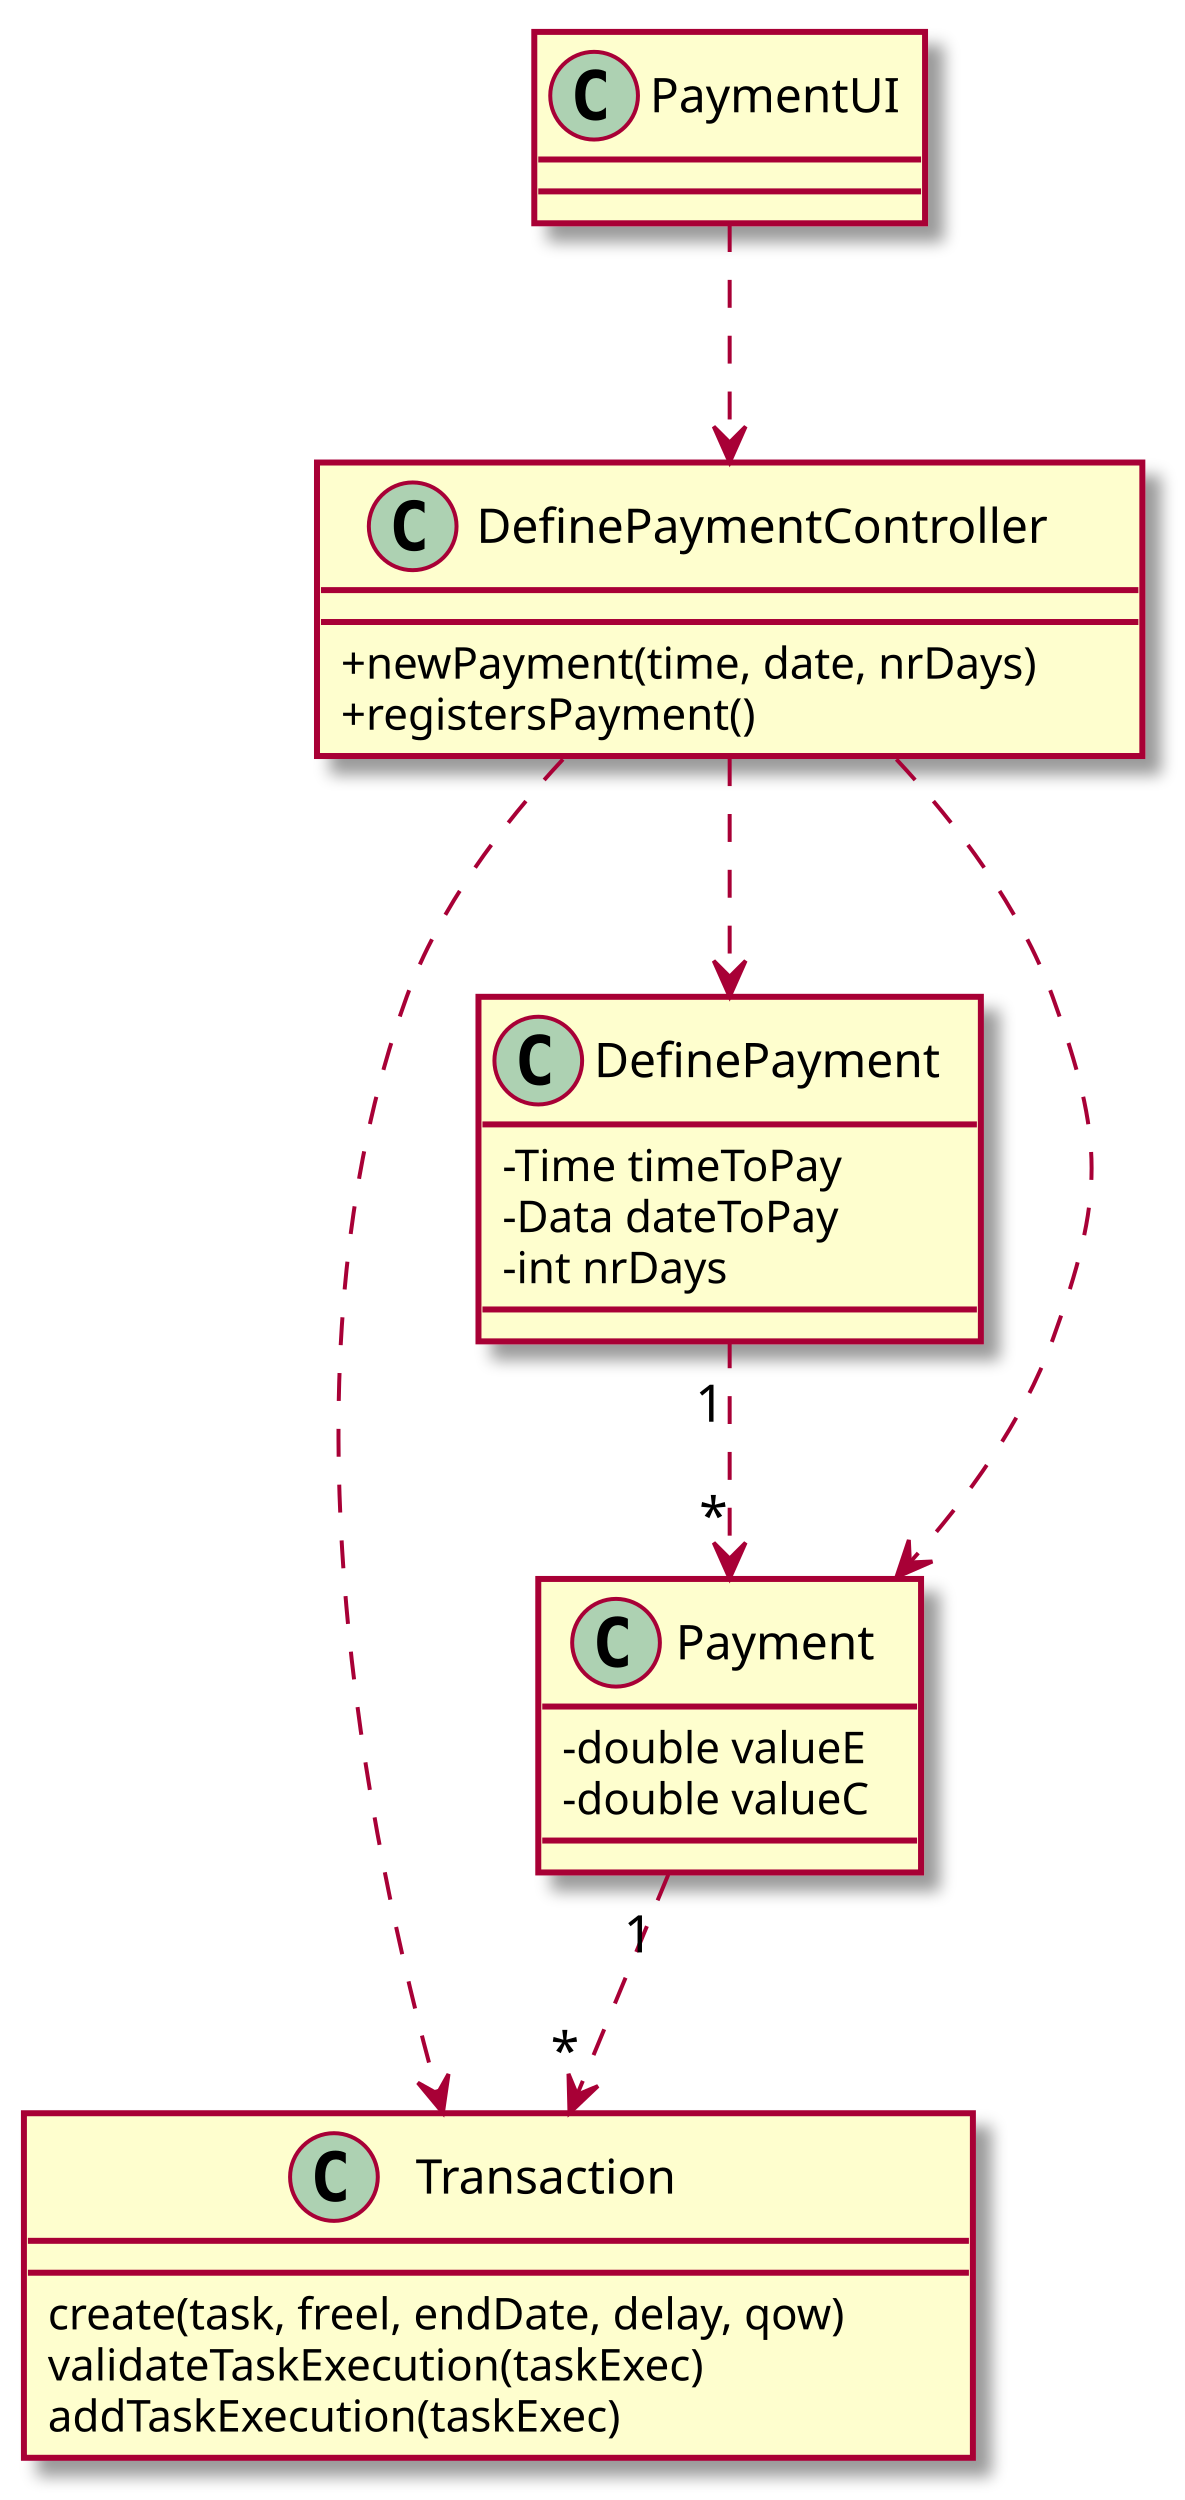
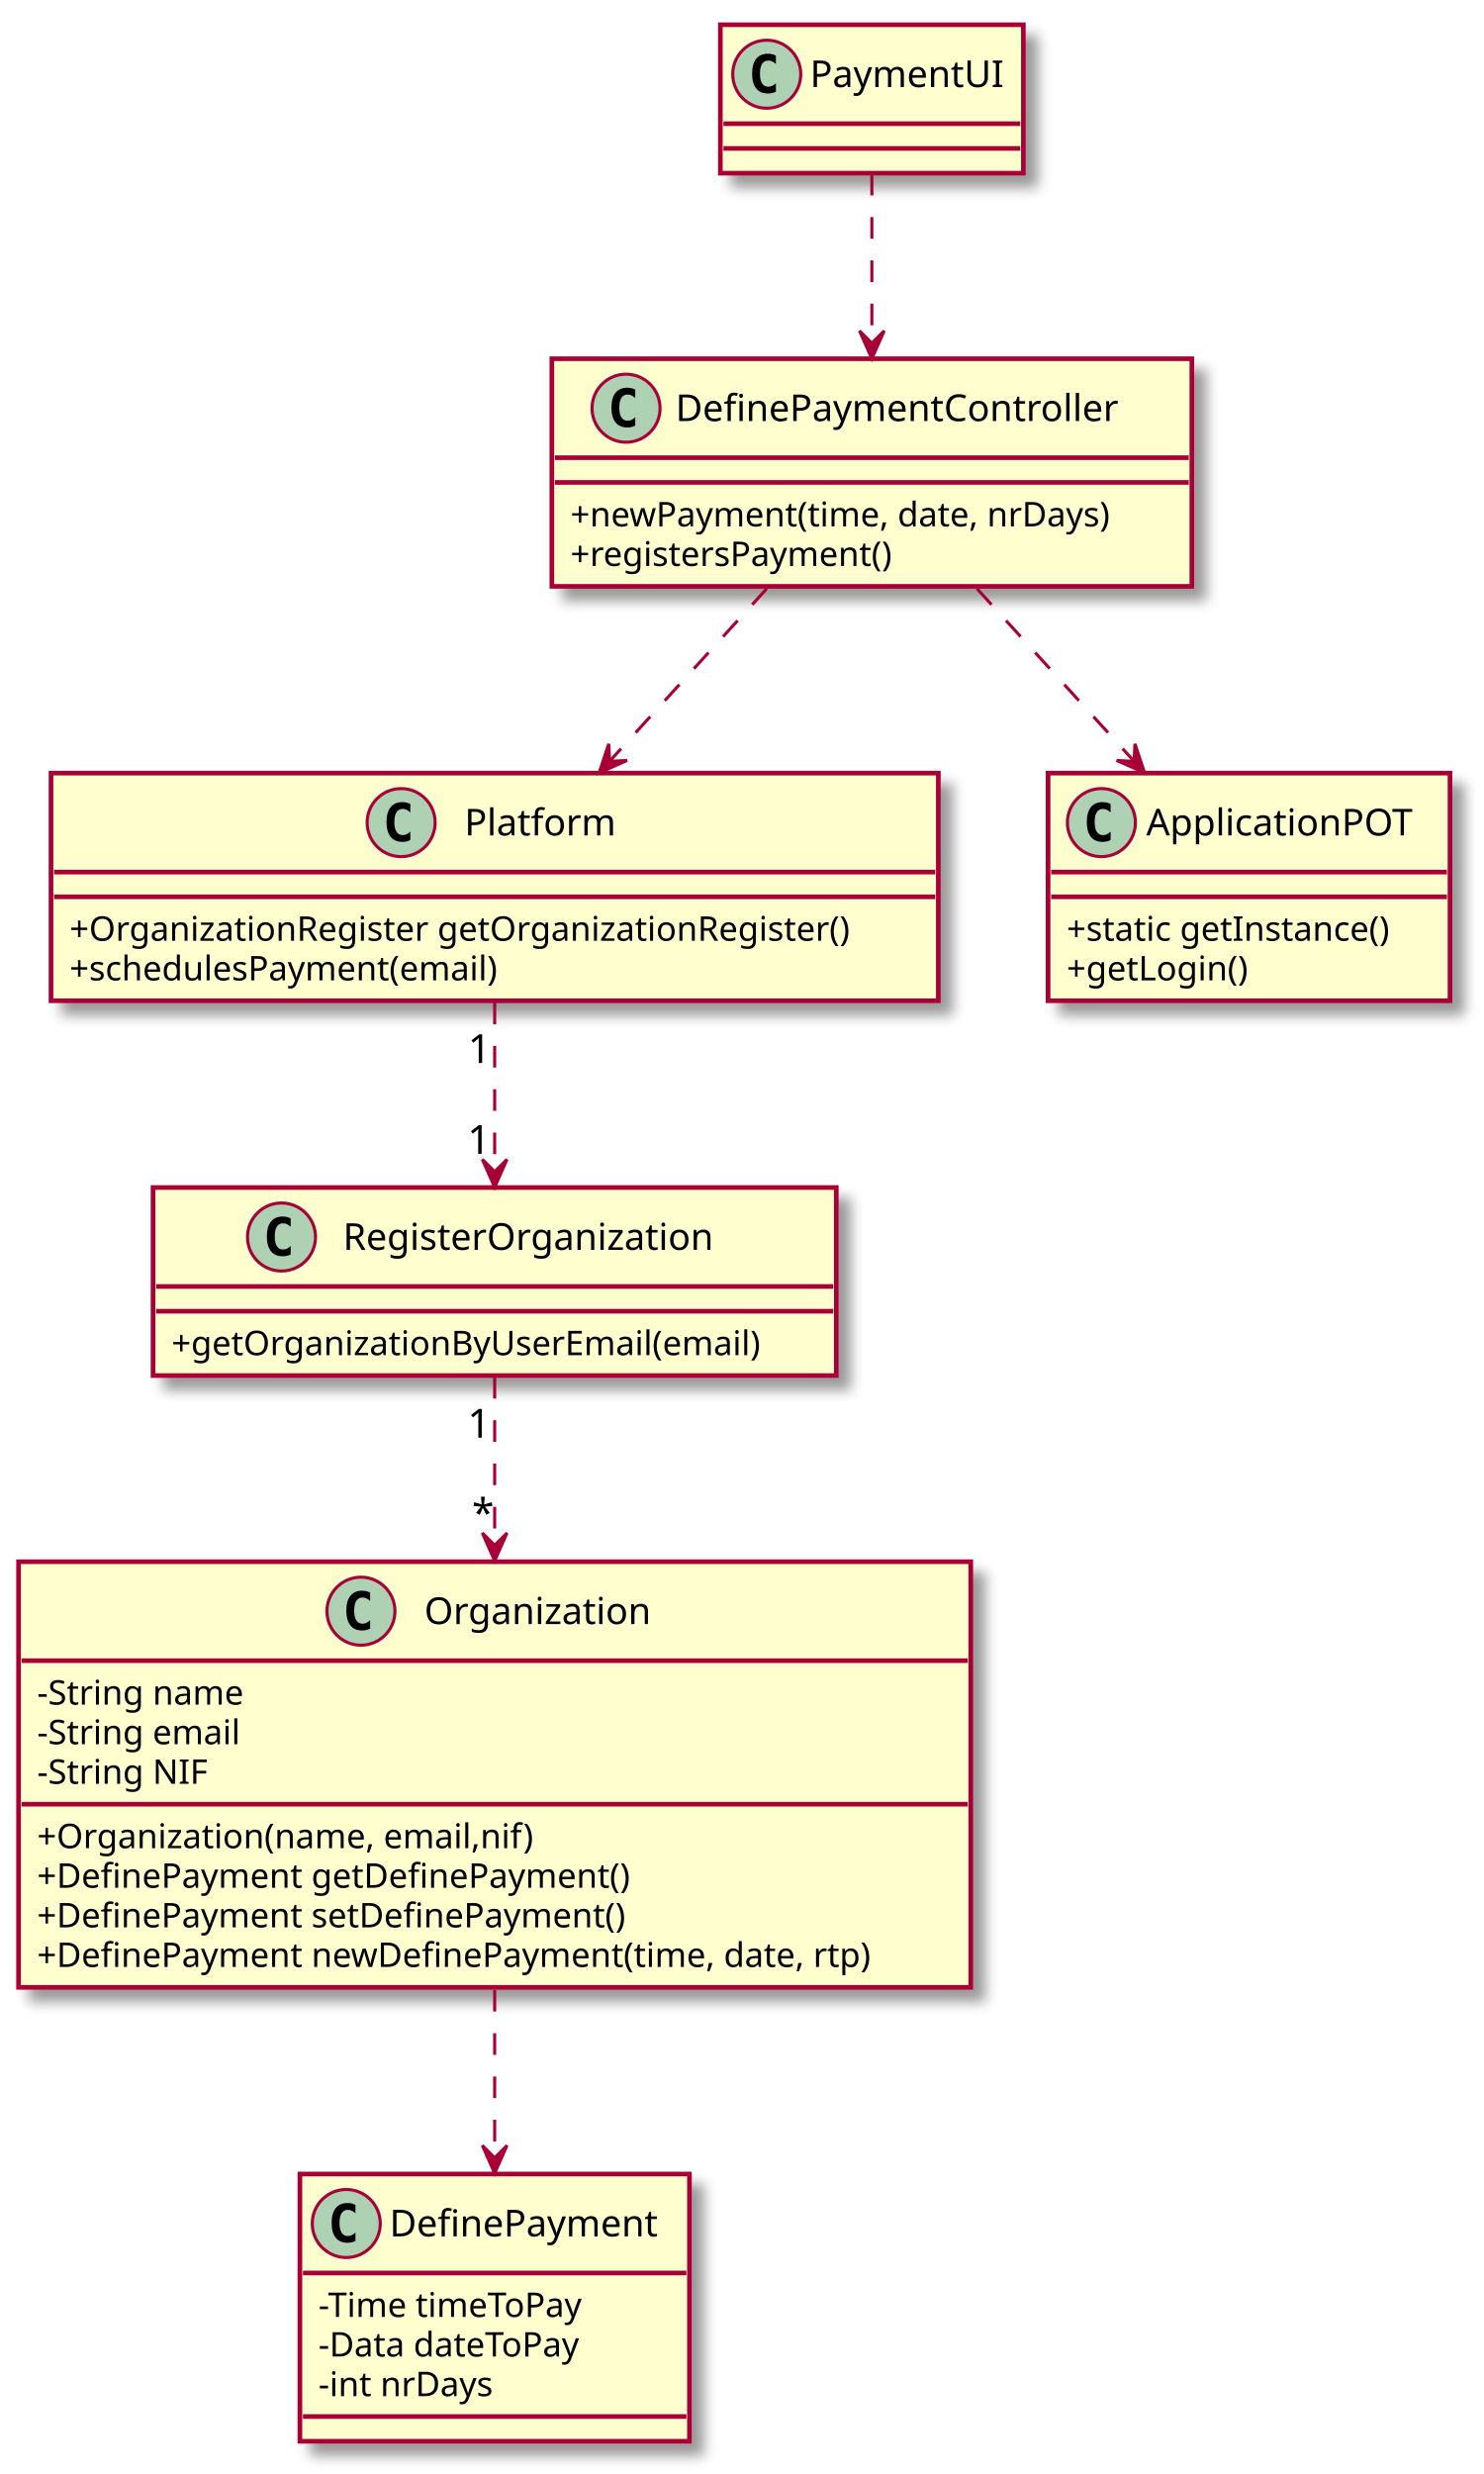
- <svg xmlns="http://www.w3.org/2000/svg" contentScriptType="application/ecmascript" contentStyleType="text/css" height="627px" preserveAspectRatio="none" style="width:297px;height:627px;" version="1.1" viewBox="0 0 297 627" width="297px" zoomAndPan="magnify">
+ <svg xmlns="http://www.w3.org/2000/svg" contentScriptType="application/ecmascript" contentStyleType="text/css" height="800px" preserveAspectRatio="none" style="width:480px;height:800px;" version="1.1" viewBox="0 0 480 800" width="480px" zoomAndPan="magnify">
  <defs>
-     <filter height="300%" id="fw03shby6am7h" width="300%" x="-1" y="-1">
+     <filter height="300%" id="frhb6oevmotyx" width="300%" x="-1" y="-1">
      <feGaussianBlur result="blurOut" stdDeviation="2.0" />
      <feColorMatrix in="blurOut" result="blurOut2" type="matrix" values="0 0 0 0 0 0 0 0 0 0 0 0 0 0 0 0 0 0 .4 0" />
      <feOffset dx="4.0" dy="4.0" in="blurOut2" result="blurOut3" />
      <feBlend in="SourceGraphic" in2="blurOut3" mode="normal" />
    </filter>
  </defs>
  <g>
-     <rect fill="#FEFECE" filter="url(#fw03shby6am7h)" height="86.414" id="Transaction" style="stroke: #A80036; stroke-width: 1.5;" width="238" x="6" y="530" />
-     <ellipse cx="83.75" cy="546" fill="#ADD1B2" rx="11" ry="11" style="stroke: #A80036; stroke-width: 1.0;" />
-     <path d="M86.719,551.641 Q86.141,551.938 85.5,552.086 Q84.859,552.234 84.156,552.234 Q81.656,552.234 80.336,550.586 Q79.016,548.938 79.016,545.812 Q79.016,542.688 80.336,541.031 Q81.656,539.375 84.156,539.375 Q84.859,539.375 85.508,539.531 Q86.156,539.688 86.719,539.984 L86.719,542.703 Q86.094,542.125 85.5,541.852 Q84.906,541.578 84.281,541.578 Q82.938,541.578 82.25,542.648 Q81.562,543.719 81.562,545.812 Q81.562,547.906 82.25,548.977 Q82.938,550.047 84.281,550.047 Q84.906,550.047 85.5,549.773 Q86.094,549.5 86.719,548.922 L86.719,551.641 Z " />
-     <text fill="#000000" font-family="sans-serif" font-size="12" lengthAdjust="spacingAndGlyphs" textLength="74" x="104.25" y="550.154">Transaction</text>
-     <line style="stroke: #A80036; stroke-width: 1.5;" x1="7" x2="243" y1="562" y2="562" />
-     <line style="stroke: #A80036; stroke-width: 1.5;" x1="7" x2="243" y1="570" y2="570" />
-     <text fill="#000000" font-family="sans-serif" font-size="11" lengthAdjust="spacingAndGlyphs" textLength="226" x="12" y="584.21">create(task, freel, endDate, delay, qow)</text>
-     <text fill="#000000" font-family="sans-serif" font-size="11" lengthAdjust="spacingAndGlyphs" textLength="183" x="12" y="597.015">validateTaskExecution(taskExec)</text>
-     <text fill="#000000" font-family="sans-serif" font-size="11" lengthAdjust="spacingAndGlyphs" textLength="160" x="12" y="609.82">addTaskExecution(taskExec)</text>
-     <rect fill="#FEFECE" filter="url(#fw03shby6am7h)" height="86.414" id="DefinePayment" style="stroke: #A80036; stroke-width: 1.5;" width="126" x="120" y="250" />
-     <ellipse cx="135" cy="266" fill="#ADD1B2" rx="11" ry="11" style="stroke: #A80036; stroke-width: 1.0;" />
-     <path d="M137.969,271.641 Q137.391,271.938 136.75,272.086 Q136.109,272.234 135.406,272.234 Q132.906,272.234 131.586,270.586 Q130.266,268.938 130.266,265.812 Q130.266,262.688 131.586,261.031 Q132.906,259.375 135.406,259.375 Q136.109,259.375 136.758,259.531 Q137.406,259.688 137.969,259.984 L137.969,262.703 Q137.344,262.125 136.75,261.852 Q136.156,261.578 135.531,261.578 Q134.188,261.578 133.5,262.648 Q132.812,263.719 132.812,265.812 Q132.812,267.906 133.5,268.977 Q134.188,270.047 135.531,270.047 Q136.156,270.047 136.75,269.773 Q137.344,269.5 137.969,268.922 L137.969,271.641 Z " />
-     <text fill="#000000" font-family="sans-serif" font-size="12" lengthAdjust="spacingAndGlyphs" textLength="94" x="149" y="270.154">DefinePayment</text>
-     <line style="stroke: #A80036; stroke-width: 1.5;" x1="121" x2="245" y1="282" y2="282" />
-     <text fill="#000000" font-family="sans-serif" font-size="11" lengthAdjust="spacingAndGlyphs" textLength="95" x="126" y="296.21">-Time timeToPay</text>
-     <text fill="#000000" font-family="sans-serif" font-size="11" lengthAdjust="spacingAndGlyphs" textLength="93" x="126" y="309.015">-Data dateToPay</text>
-     <text fill="#000000" font-family="sans-serif" font-size="11" lengthAdjust="spacingAndGlyphs" textLength="62" x="126" y="321.82">-int nrDays</text>
-     <line style="stroke: #A80036; stroke-width: 1.5;" x1="121" x2="245" y1="328.414" y2="328.414" />
-     <rect fill="#FEFECE" filter="url(#fw03shby6am7h)" height="73.609" id="Payment" style="stroke: #A80036; stroke-width: 1.5;" width="96" x="135" y="396" />
-     <ellipse cx="154.5" cy="412" fill="#ADD1B2" rx="11" ry="11" style="stroke: #A80036; stroke-width: 1.0;" />
-     <path d="M157.469,417.641 Q156.891,417.938 156.25,418.086 Q155.609,418.234 154.906,418.234 Q152.406,418.234 151.086,416.586 Q149.766,414.938 149.766,411.812 Q149.766,408.688 151.086,407.031 Q152.406,405.375 154.906,405.375 Q155.609,405.375 156.258,405.531 Q156.906,405.688 157.469,405.984 L157.469,408.703 Q156.844,408.125 156.25,407.852 Q155.656,407.578 155.031,407.578 Q153.688,407.578 153,408.648 Q152.312,409.719 152.312,411.812 Q152.312,413.906 153,414.977 Q153.688,416.047 155.031,416.047 Q155.656,416.047 156.25,415.773 Q156.844,415.5 157.469,414.922 L157.469,417.641 Z " />
-     <text fill="#000000" font-family="sans-serif" font-size="12" lengthAdjust="spacingAndGlyphs" textLength="54" x="169.5" y="416.154">Payment</text>
-     <line style="stroke: #A80036; stroke-width: 1.5;" x1="136" x2="230" y1="428" y2="428" />
-     <text fill="#000000" font-family="sans-serif" font-size="11" lengthAdjust="spacingAndGlyphs" textLength="83" x="141" y="442.21">-double valueE</text>
-     <text fill="#000000" font-family="sans-serif" font-size="11" lengthAdjust="spacingAndGlyphs" textLength="84" x="141" y="455.015">-double valueC</text>
-     <line style="stroke: #A80036; stroke-width: 1.5;" x1="136" x2="230" y1="461.609" y2="461.609" />
-     <rect fill="#FEFECE" filter="url(#fw03shby6am7h)" height="73.609" id="DefinePaymentController" style="stroke: #A80036; stroke-width: 1.5;" width="207" x="79.5" y="116" />
-     <ellipse cx="103.5" cy="132" fill="#ADD1B2" rx="11" ry="11" style="stroke: #A80036; stroke-width: 1.0;" />
-     <path d="M106.469,137.641 Q105.891,137.938 105.25,138.086 Q104.609,138.234 103.906,138.234 Q101.406,138.234 100.086,136.586 Q98.766,134.938 98.766,131.812 Q98.766,128.688 100.086,127.031 Q101.406,125.375 103.906,125.375 Q104.609,125.375 105.258,125.531 Q105.906,125.688 106.469,125.984 L106.469,128.703 Q105.844,128.125 105.25,127.852 Q104.656,127.578 104.031,127.578 Q102.688,127.578 102,128.648 Q101.312,129.719 101.312,131.812 Q101.312,133.906 102,134.977 Q102.688,136.047 104.031,136.047 Q104.656,136.047 105.25,135.773 Q105.844,135.5 106.469,134.922 L106.469,137.641 Z " />
-     <text fill="#000000" font-family="sans-serif" font-size="12" lengthAdjust="spacingAndGlyphs" textLength="155" x="119.5" y="136.154">DefinePaymentController</text>
-     <line style="stroke: #A80036; stroke-width: 1.5;" x1="80.5" x2="285.5" y1="148" y2="148" />
-     <line style="stroke: #A80036; stroke-width: 1.5;" x1="80.5" x2="285.5" y1="156" y2="156" />
-     <text fill="#000000" font-family="sans-serif" font-size="11" lengthAdjust="spacingAndGlyphs" textLength="195" x="85.5" y="170.21">+newPayment(time, date, nrDays)</text>
-     <text fill="#000000" font-family="sans-serif" font-size="11" lengthAdjust="spacingAndGlyphs" textLength="118" x="85.5" y="183.015">+registersPayment()</text>
-     <rect fill="#FEFECE" filter="url(#fw03shby6am7h)" height="48" id="PaymentUI" style="stroke: #A80036; stroke-width: 1.5;" width="98" x="134" y="8" />
-     <ellipse cx="149" cy="24" fill="#ADD1B2" rx="11" ry="11" style="stroke: #A80036; stroke-width: 1.0;" />
-     <path d="M151.969,29.641 Q151.391,29.938 150.75,30.086 Q150.109,30.234 149.406,30.234 Q146.906,30.234 145.586,28.586 Q144.266,26.938 144.266,23.812 Q144.266,20.688 145.586,19.031 Q146.906,17.375 149.406,17.375 Q150.109,17.375 150.758,17.531 Q151.406,17.688 151.969,17.984 L151.969,20.703 Q151.344,20.125 150.75,19.852 Q150.156,19.578 149.531,19.578 Q148.188,19.578 147.5,20.648 Q146.812,21.719 146.812,23.812 Q146.812,25.906 147.5,26.977 Q148.188,28.047 149.531,28.047 Q150.156,28.047 150.75,27.773 Q151.344,27.5 151.969,26.922 L151.969,29.641 Z " />
-     <text fill="#000000" font-family="sans-serif" font-size="12" lengthAdjust="spacingAndGlyphs" textLength="66" x="163" y="28.154">PaymentUI</text>
-     <line style="stroke: #A80036; stroke-width: 1.5;" x1="135" x2="231" y1="40" y2="40" />
-     <line style="stroke: #A80036; stroke-width: 1.5;" x1="135" x2="231" y1="48" y2="48" />
-     <path d="M183,56.195 C183,71.829 183,92.596 183,110.885 " fill="none" id="PaymentUI-&gt;DefinePaymentController" style="stroke: #A80036; stroke-width: 1.0; stroke-dasharray: 7.0,7.0;" />
-     <polygon fill="#A80036" points="183,115.972,187,106.972,183,110.972,179,106.972,183,115.972" style="stroke: #A80036; stroke-width: 1.0;" />
-     <path d="M141.184,190.439 C125.756,206.98 110.078,227.725 102,250 C68.332,342.845 91.703,460.367 109.683,524.977 " fill="none" id="DefinePaymentController-&gt;Transaction" style="stroke: #A80036; stroke-width: 1.0; stroke-dasharray: 7.0,7.0;" />
-     <polygon fill="#A80036" points="111.077,529.917,112.484,520.17,109.719,525.105,104.784,522.341,111.077,529.917" style="stroke: #A80036; stroke-width: 1.0;" />
-     <path d="M183,190.15 C183,206.815 183,226.692 183,244.51 " fill="none" id="DefinePaymentController-&gt;DefinePayment" style="stroke: #A80036; stroke-width: 1.0; stroke-dasharray: 7.0,7.0;" />
-     <polygon fill="#A80036" points="183,249.967,187,240.967,183,244.967,179,240.967,183,249.967" style="stroke: #A80036; stroke-width: 1.0;" />
-     <path d="M224.816,190.439 C240.244,206.98 255.922,227.725 264,250 C277.03,285.933 277.03,300.067 264,336 C256.553,356.535 242.647,375.769 228.433,391.608 " fill="none" id="DefinePaymentController-&gt;Payment" style="stroke: #A80036; stroke-width: 1.0; stroke-dasharray: 7.0,7.0;" />
-     <polygon fill="#A80036" points="224.816,395.561,233.842,391.622,228.191,391.872,227.941,386.221,224.816,395.561" style="stroke: #A80036; stroke-width: 1.0;" />
-     <path d="M167.609,470.15 C160.646,486.958 152.328,507.035 144.898,524.97 " fill="none" id="Payment-&gt;Transaction" style="stroke: #A80036; stroke-width: 1.0; stroke-dasharray: 7.0,7.0;" />
-     <polygon fill="#A80036" points="142.828,529.967,149.968,523.183,144.742,525.348,142.577,520.121,142.828,529.967" style="stroke: #A80036; stroke-width: 1.0;" />
-     <text fill="#000000" font-family="sans-serif" font-size="13" lengthAdjust="spacingAndGlyphs" textLength="8" x="156.398" y="489.655">1</text>
-     <text fill="#000000" font-family="sans-serif" font-size="13" lengthAdjust="spacingAndGlyphs" textLength="7" x="138.111" y="518.958">*</text>
-     <path d="M183,336.147 C183,353.476 183,373.392 183,390.642 " fill="none" id="DefinePayment-&gt;Payment" style="stroke: #A80036; stroke-width: 1.0; stroke-dasharray: 7.0,7.0;" />
-     <polygon fill="#A80036" points="183,395.903,187,386.903,183,390.903,179,386.903,183,395.903" style="stroke: #A80036; stroke-width: 1.0;" />
-     <text fill="#000000" font-family="sans-serif" font-size="13" lengthAdjust="spacingAndGlyphs" textLength="8" x="174.338" y="356.579">1</text>
-     <text fill="#000000" font-family="sans-serif" font-size="13" lengthAdjust="spacingAndGlyphs" textLength="7" x="175.355" y="384.796">*</text>
+     <rect fill="#FEFECE" filter="url(#frhb6oevmotyx)" height="86.414" id="DefinePayment" style="stroke: #A80036; stroke-width: 1.5;" width="126" x="97" y="703" />
+     <ellipse cx="112" cy="719" fill="#ADD1B2" rx="11" ry="11" style="stroke: #A80036; stroke-width: 1.0;" />
+     <path d="M114.969,724.641 Q114.391,724.938 113.75,725.086 Q113.109,725.234 112.406,725.234 Q109.906,725.234 108.586,723.586 Q107.266,721.938 107.266,718.812 Q107.266,715.688 108.586,714.031 Q109.906,712.375 112.406,712.375 Q113.109,712.375 113.758,712.531 Q114.406,712.688 114.969,712.984 L114.969,715.703 Q114.344,715.125 113.75,714.852 Q113.156,714.578 112.531,714.578 Q111.188,714.578 110.5,715.648 Q109.812,716.719 109.812,718.812 Q109.812,720.906 110.5,721.977 Q111.188,723.047 112.531,723.047 Q113.156,723.047 113.75,722.773 Q114.344,722.5 114.969,721.922 L114.969,724.641 Z " />
+     <text fill="#000000" font-family="sans-serif" font-size="12" lengthAdjust="spacingAndGlyphs" textLength="94" x="126" y="723.154">DefinePayment</text>
+     <line style="stroke: #A80036; stroke-width: 1.5;" x1="98" x2="222" y1="735" y2="735" />
+     <text fill="#000000" font-family="sans-serif" font-size="11" lengthAdjust="spacingAndGlyphs" textLength="95" x="103" y="749.21">-Time timeToPay</text>
+     <text fill="#000000" font-family="sans-serif" font-size="11" lengthAdjust="spacingAndGlyphs" textLength="93" x="103" y="762.015">-Data dateToPay</text>
+     <text fill="#000000" font-family="sans-serif" font-size="11" lengthAdjust="spacingAndGlyphs" textLength="62" x="103" y="774.82">-int nrDays</text>
+     <line style="stroke: #A80036; stroke-width: 1.5;" x1="98" x2="222" y1="781.414" y2="781.414" />
+     <rect fill="#FEFECE" filter="url(#frhb6oevmotyx)" height="73.609" id="Platform" style="stroke: #A80036; stroke-width: 1.5;" width="287" x="16.5" y="250" />
+     <ellipse cx="129.75" cy="266" fill="#ADD1B2" rx="11" ry="11" style="stroke: #A80036; stroke-width: 1.0;" />
+     <path d="M132.719,271.641 Q132.141,271.938 131.5,272.086 Q130.859,272.234 130.156,272.234 Q127.656,272.234 126.336,270.586 Q125.016,268.938 125.016,265.812 Q125.016,262.688 126.336,261.031 Q127.656,259.375 130.156,259.375 Q130.859,259.375 131.508,259.531 Q132.156,259.688 132.719,259.984 L132.719,262.703 Q132.094,262.125 131.5,261.852 Q130.906,261.578 130.281,261.578 Q128.938,261.578 128.25,262.648 Q127.562,263.719 127.562,265.812 Q127.562,267.906 128.25,268.977 Q128.938,270.047 130.281,270.047 Q130.906,270.047 131.5,269.773 Q132.094,269.5 132.719,268.922 L132.719,271.641 Z " />
+     <text fill="#000000" font-family="sans-serif" font-size="12" lengthAdjust="spacingAndGlyphs" textLength="52" x="150.25" y="270.154">Platform</text>
+     <line style="stroke: #A80036; stroke-width: 1.5;" x1="17.5" x2="302.5" y1="282" y2="282" />
+     <line style="stroke: #A80036; stroke-width: 1.5;" x1="17.5" x2="302.5" y1="290" y2="290" />
+     <text fill="#000000" font-family="sans-serif" font-size="11" lengthAdjust="spacingAndGlyphs" textLength="275" x="22.5" y="304.21">+OrganizationRegister getOrganizationRegister()</text>
+     <text fill="#000000" font-family="sans-serif" font-size="11" lengthAdjust="spacingAndGlyphs" textLength="155" x="22.5" y="317.015">+schedulesPayment(email)</text>
+     <rect fill="#FEFECE" filter="url(#frhb6oevmotyx)" height="73.609" id="DefinePaymentController" style="stroke: #A80036; stroke-width: 1.5;" width="207" x="178.5" y="116" />
+     <ellipse cx="202.5" cy="132" fill="#ADD1B2" rx="11" ry="11" style="stroke: #A80036; stroke-width: 1.0;" />
+     <path d="M205.469,137.641 Q204.891,137.938 204.25,138.086 Q203.609,138.234 202.906,138.234 Q200.406,138.234 199.086,136.586 Q197.766,134.938 197.766,131.812 Q197.766,128.688 199.086,127.031 Q200.406,125.375 202.906,125.375 Q203.609,125.375 204.258,125.531 Q204.906,125.688 205.469,125.984 L205.469,128.703 Q204.844,128.125 204.25,127.852 Q203.656,127.578 203.031,127.578 Q201.688,127.578 201,128.648 Q200.312,129.719 200.312,131.812 Q200.312,133.906 201,134.977 Q201.688,136.047 203.031,136.047 Q203.656,136.047 204.25,135.773 Q204.844,135.5 205.469,134.922 L205.469,137.641 Z " />
+     <text fill="#000000" font-family="sans-serif" font-size="12" lengthAdjust="spacingAndGlyphs" textLength="155" x="218.5" y="136.154">DefinePaymentController</text>
+     <line style="stroke: #A80036; stroke-width: 1.5;" x1="179.5" x2="384.5" y1="148" y2="148" />
+     <line style="stroke: #A80036; stroke-width: 1.5;" x1="179.5" x2="384.5" y1="156" y2="156" />
+     <text fill="#000000" font-family="sans-serif" font-size="11" lengthAdjust="spacingAndGlyphs" textLength="195" x="184.5" y="170.21">+newPayment(time, date, nrDays)</text>
+     <text fill="#000000" font-family="sans-serif" font-size="11" lengthAdjust="spacingAndGlyphs" textLength="118" x="184.5" y="183.015">+registersPayment()</text>
+     <rect fill="#FEFECE" filter="url(#frhb6oevmotyx)" height="73.609" id="ApplicationPOT" style="stroke: #A80036; stroke-width: 1.5;" width="130" x="339" y="250" />
+     <ellipse cx="356.25" cy="266" fill="#ADD1B2" rx="11" ry="11" style="stroke: #A80036; stroke-width: 1.0;" />
+     <path d="M359.219,271.641 Q358.641,271.938 358,272.086 Q357.359,272.234 356.656,272.234 Q354.156,272.234 352.836,270.586 Q351.516,268.938 351.516,265.812 Q351.516,262.688 352.836,261.031 Q354.156,259.375 356.656,259.375 Q357.359,259.375 358.008,259.531 Q358.656,259.688 359.219,259.984 L359.219,262.703 Q358.594,262.125 358,261.852 Q357.406,261.578 356.781,261.578 Q355.438,261.578 354.75,262.648 Q354.062,263.719 354.062,265.812 Q354.062,267.906 354.75,268.977 Q355.438,270.047 356.781,270.047 Q357.406,270.047 358,269.773 Q358.594,269.5 359.219,268.922 L359.219,271.641 Z " />
+     <text fill="#000000" font-family="sans-serif" font-size="12" lengthAdjust="spacingAndGlyphs" textLength="93" x="370.75" y="270.154">ApplicationPOT</text>
+     <line style="stroke: #A80036; stroke-width: 1.5;" x1="340" x2="468" y1="282" y2="282" />
+     <line style="stroke: #A80036; stroke-width: 1.5;" x1="340" x2="468" y1="290" y2="290" />
+     <text fill="#000000" font-family="sans-serif" font-size="11" lengthAdjust="spacingAndGlyphs" textLength="118" x="345" y="304.21">+static getInstance()</text>
+     <text fill="#000000" font-family="sans-serif" font-size="11" lengthAdjust="spacingAndGlyphs" textLength="65" x="345" y="317.015">+getLogin()</text>
+     <rect fill="#FEFECE" filter="url(#frhb6oevmotyx)" height="60.805" id="RegisterOrganization" style="stroke: #A80036; stroke-width: 1.5;" width="221" x="49.5" y="384" />
+     <ellipse cx="91.05" cy="400" fill="#ADD1B2" rx="11" ry="11" style="stroke: #A80036; stroke-width: 1.0;" />
+     <path d="M94.019,405.641 Q93.441,405.938 92.8,406.086 Q92.159,406.234 91.456,406.234 Q88.956,406.234 87.636,404.586 Q86.316,402.938 86.316,399.812 Q86.316,396.688 87.636,395.031 Q88.956,393.375 91.456,393.375 Q92.159,393.375 92.808,393.531 Q93.456,393.688 94.019,393.984 L94.019,396.703 Q93.394,396.125 92.8,395.852 Q92.206,395.578 91.581,395.578 Q90.237,395.578 89.55,396.648 Q88.862,397.719 88.862,399.812 Q88.862,401.906 89.55,402.977 Q90.237,404.047 91.581,404.047 Q92.206,404.047 92.8,403.773 Q93.394,403.5 94.019,402.922 L94.019,405.641 Z " />
+     <text fill="#000000" font-family="sans-serif" font-size="12" lengthAdjust="spacingAndGlyphs" textLength="130" x="110.95" y="404.154">RegisterOrganization</text>
+     <line style="stroke: #A80036; stroke-width: 1.5;" x1="50.5" x2="269.5" y1="416" y2="416" />
+     <line style="stroke: #A80036; stroke-width: 1.5;" x1="50.5" x2="269.5" y1="424" y2="424" />
+     <text fill="#000000" font-family="sans-serif" font-size="11" lengthAdjust="spacingAndGlyphs" textLength="209" x="55.5" y="438.21">+getOrganizationByUserEmail(email)</text>
+     <rect fill="#FEFECE" filter="url(#frhb6oevmotyx)" height="48" id="PaymentUI" style="stroke: #A80036; stroke-width: 1.5;" width="98" x="233" y="8" />
+     <ellipse cx="248" cy="24" fill="#ADD1B2" rx="11" ry="11" style="stroke: #A80036; stroke-width: 1.0;" />
+     <path d="M250.969,29.641 Q250.391,29.938 249.75,30.086 Q249.109,30.234 248.406,30.234 Q245.906,30.234 244.586,28.586 Q243.266,26.938 243.266,23.812 Q243.266,20.688 244.586,19.031 Q245.906,17.375 248.406,17.375 Q249.109,17.375 249.758,17.531 Q250.406,17.688 250.969,17.984 L250.969,20.703 Q250.344,20.125 249.75,19.852 Q249.156,19.578 248.531,19.578 Q247.188,19.578 246.5,20.648 Q245.812,21.719 245.812,23.812 Q245.812,25.906 246.5,26.977 Q247.188,28.047 248.531,28.047 Q249.156,28.047 249.75,27.773 Q250.344,27.5 250.969,26.922 L250.969,29.641 Z " />
+     <text fill="#000000" font-family="sans-serif" font-size="12" lengthAdjust="spacingAndGlyphs" textLength="66" x="262" y="28.154">PaymentUI</text>
+     <line style="stroke: #A80036; stroke-width: 1.5;" x1="234" x2="330" y1="40" y2="40" />
+     <line style="stroke: #A80036; stroke-width: 1.5;" x1="234" x2="330" y1="48" y2="48" />
+     <rect fill="#FEFECE" filter="url(#frhb6oevmotyx)" height="137.633" id="Organization" style="stroke: #A80036; stroke-width: 1.5;" width="308" x="6" y="505" />
+     <ellipse cx="116.75" cy="521" fill="#ADD1B2" rx="11" ry="11" style="stroke: #A80036; stroke-width: 1.0;" />
+     <path d="M119.719,526.641 Q119.141,526.938 118.5,527.086 Q117.859,527.234 117.156,527.234 Q114.656,527.234 113.336,525.586 Q112.016,523.938 112.016,520.812 Q112.016,517.688 113.336,516.031 Q114.656,514.375 117.156,514.375 Q117.859,514.375 118.508,514.531 Q119.156,514.688 119.719,514.984 L119.719,517.703 Q119.094,517.125 118.5,516.852 Q117.906,516.578 117.281,516.578 Q115.938,516.578 115.25,517.648 Q114.562,518.719 114.562,520.812 Q114.562,522.906 115.25,523.977 Q115.938,525.047 117.281,525.047 Q117.906,525.047 118.5,524.773 Q119.094,524.5 119.719,523.922 L119.719,526.641 Z " />
+     <text fill="#000000" font-family="sans-serif" font-size="12" lengthAdjust="spacingAndGlyphs" textLength="78" x="137.25" y="525.154">Organization</text>
+     <line style="stroke: #A80036; stroke-width: 1.5;" x1="7" x2="313" y1="537" y2="537" />
+     <text fill="#000000" font-family="sans-serif" font-size="11" lengthAdjust="spacingAndGlyphs" textLength="74" x="12" y="551.21">-String name</text>
+     <text fill="#000000" font-family="sans-serif" font-size="11" lengthAdjust="spacingAndGlyphs" textLength="73" x="12" y="564.015">-String email</text>
+     <text fill="#000000" font-family="sans-serif" font-size="11" lengthAdjust="spacingAndGlyphs" textLength="59" x="12" y="576.82">-String NIF</text>
+     <line style="stroke: #A80036; stroke-width: 1.5;" x1="7" x2="313" y1="583.414" y2="583.414" />
+     <text fill="#000000" font-family="sans-serif" font-size="11" lengthAdjust="spacingAndGlyphs" textLength="177" x="12" y="597.625">+Organization(name, email,nif)</text>
+     <text fill="#000000" font-family="sans-serif" font-size="11" lengthAdjust="spacingAndGlyphs" textLength="209" x="12" y="610.429">+DefinePayment getDefinePayment()</text>
+     <text fill="#000000" font-family="sans-serif" font-size="11" lengthAdjust="spacingAndGlyphs" textLength="209" x="12" y="623.234">+DefinePayment setDefinePayment()</text>
+     <text fill="#000000" font-family="sans-serif" font-size="11" lengthAdjust="spacingAndGlyphs" textLength="296" x="12" y="636.039">+DefinePayment newDefinePayment(time, date, rtp)</text>
+     <path d="M282,56.195 C282,71.829 282,92.596 282,110.885 " fill="none" id="PaymentUI-&gt;DefinePaymentController" style="stroke: #A80036; stroke-width: 1.0; stroke-dasharray: 7.0,7.0;" />
+     <polygon fill="#A80036" points="282,115.972,286,106.972,282,110.972,278,106.972,282,115.972" style="stroke: #A80036; stroke-width: 1.0;" />
+     <path d="M248.016,190.327 C232.285,207.605 213.549,228.184 197.415,245.905 " fill="none" id="DefinePaymentController-&gt;Platform" style="stroke: #A80036; stroke-width: 1.0; stroke-dasharray: 7.0,7.0;" />
+     <polygon fill="#A80036" points="193.802,249.874,202.818,245.912,197.168,246.177,196.903,240.526,193.802,249.874" style="stroke: #A80036; stroke-width: 1.0;" />
+     <path d="M315.984,190.327 C331.715,207.605 350.451,228.184 366.585,245.905 " fill="none" id="DefinePaymentController-&gt;ApplicationPOT" style="stroke: #A80036; stroke-width: 1.0; stroke-dasharray: 7.0,7.0;" />
+     <polygon fill="#A80036" points="370.198,249.874,367.097,240.526,366.832,246.177,361.182,245.912,370.198,249.874" style="stroke: #A80036; stroke-width: 1.0;" />
+     <path d="M160,324.221 C160,341.407 160,361.723 160,378.727 " fill="none" id="Platform-&gt;RegisterOrganization" style="stroke: #A80036; stroke-width: 1.0; stroke-dasharray: 7.0,7.0;" />
+     <polygon fill="#A80036" points="160,383.891,164,374.891,160,378.891,156,374.891,160,383.891" style="stroke: #A80036; stroke-width: 1.0;" />
+     <text fill="#000000" font-family="sans-serif" font-size="13" lengthAdjust="spacingAndGlyphs" textLength="8" x="151.338" y="343.738">1</text>
+     <text fill="#000000" font-family="sans-serif" font-size="13" lengthAdjust="spacingAndGlyphs" textLength="8" x="151.175" y="373.132">1</text>
+     <path d="M160,445.253 C160,460.727 160,480.218 160,499.32 " fill="none" id="RegisterOrganization-&gt;Organization" style="stroke: #A80036; stroke-width: 1.0; stroke-dasharray: 7.0,7.0;" />
+     <polygon fill="#A80036" points="160,504.693,164,495.693,160,499.693,156,495.693,160,504.693" style="stroke: #A80036; stroke-width: 1.0;" />
+     <text fill="#000000" font-family="sans-serif" font-size="13" lengthAdjust="spacingAndGlyphs" textLength="8" x="151.213" y="464.884">1</text>
+     <text fill="#000000" font-family="sans-serif" font-size="13" lengthAdjust="spacingAndGlyphs" textLength="7" x="152.639" y="493.865">*</text>
+     <path d="M160,643.463 C160,661.63 160,680.819 160,697.622 " fill="none" id="Organization-&gt;DefinePayment" style="stroke: #A80036; stroke-width: 1.0; stroke-dasharray: 7.0,7.0;" />
+     <polygon fill="#A80036" points="160,702.756,164,693.756,160,697.756,156,693.756,160,702.756" style="stroke: #A80036; stroke-width: 1.0;" />
  </g>
</svg>
